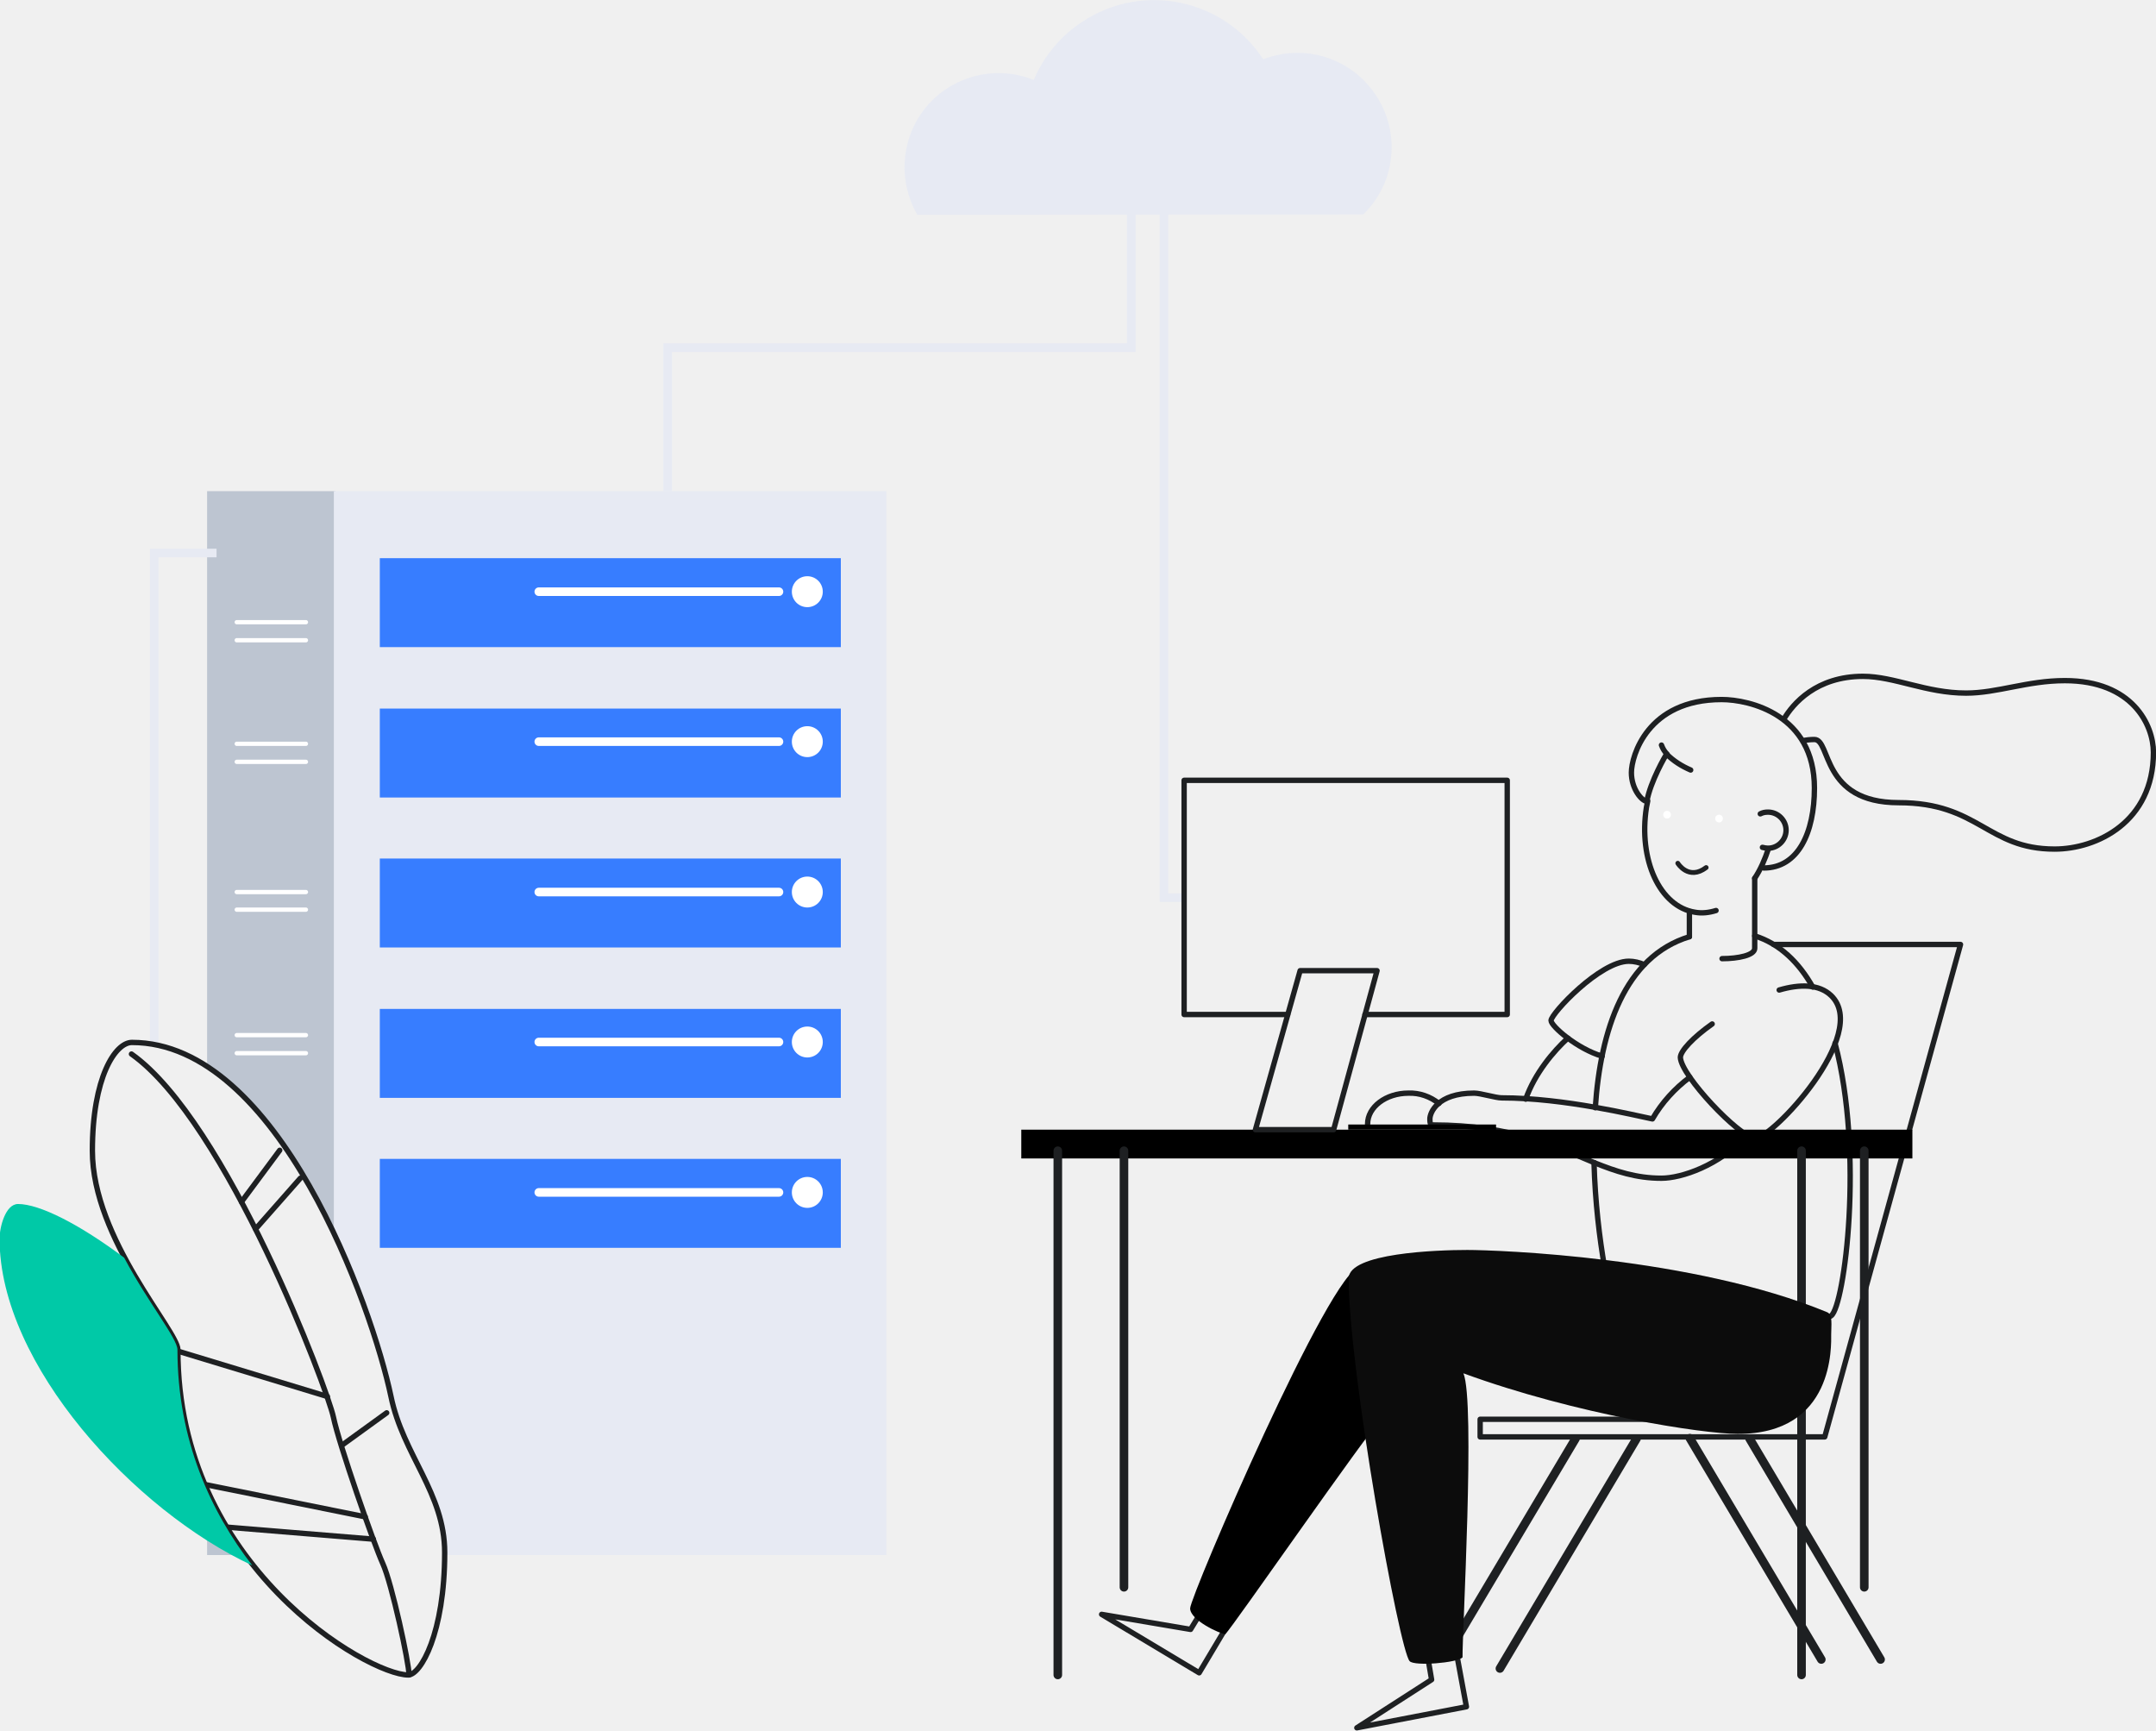
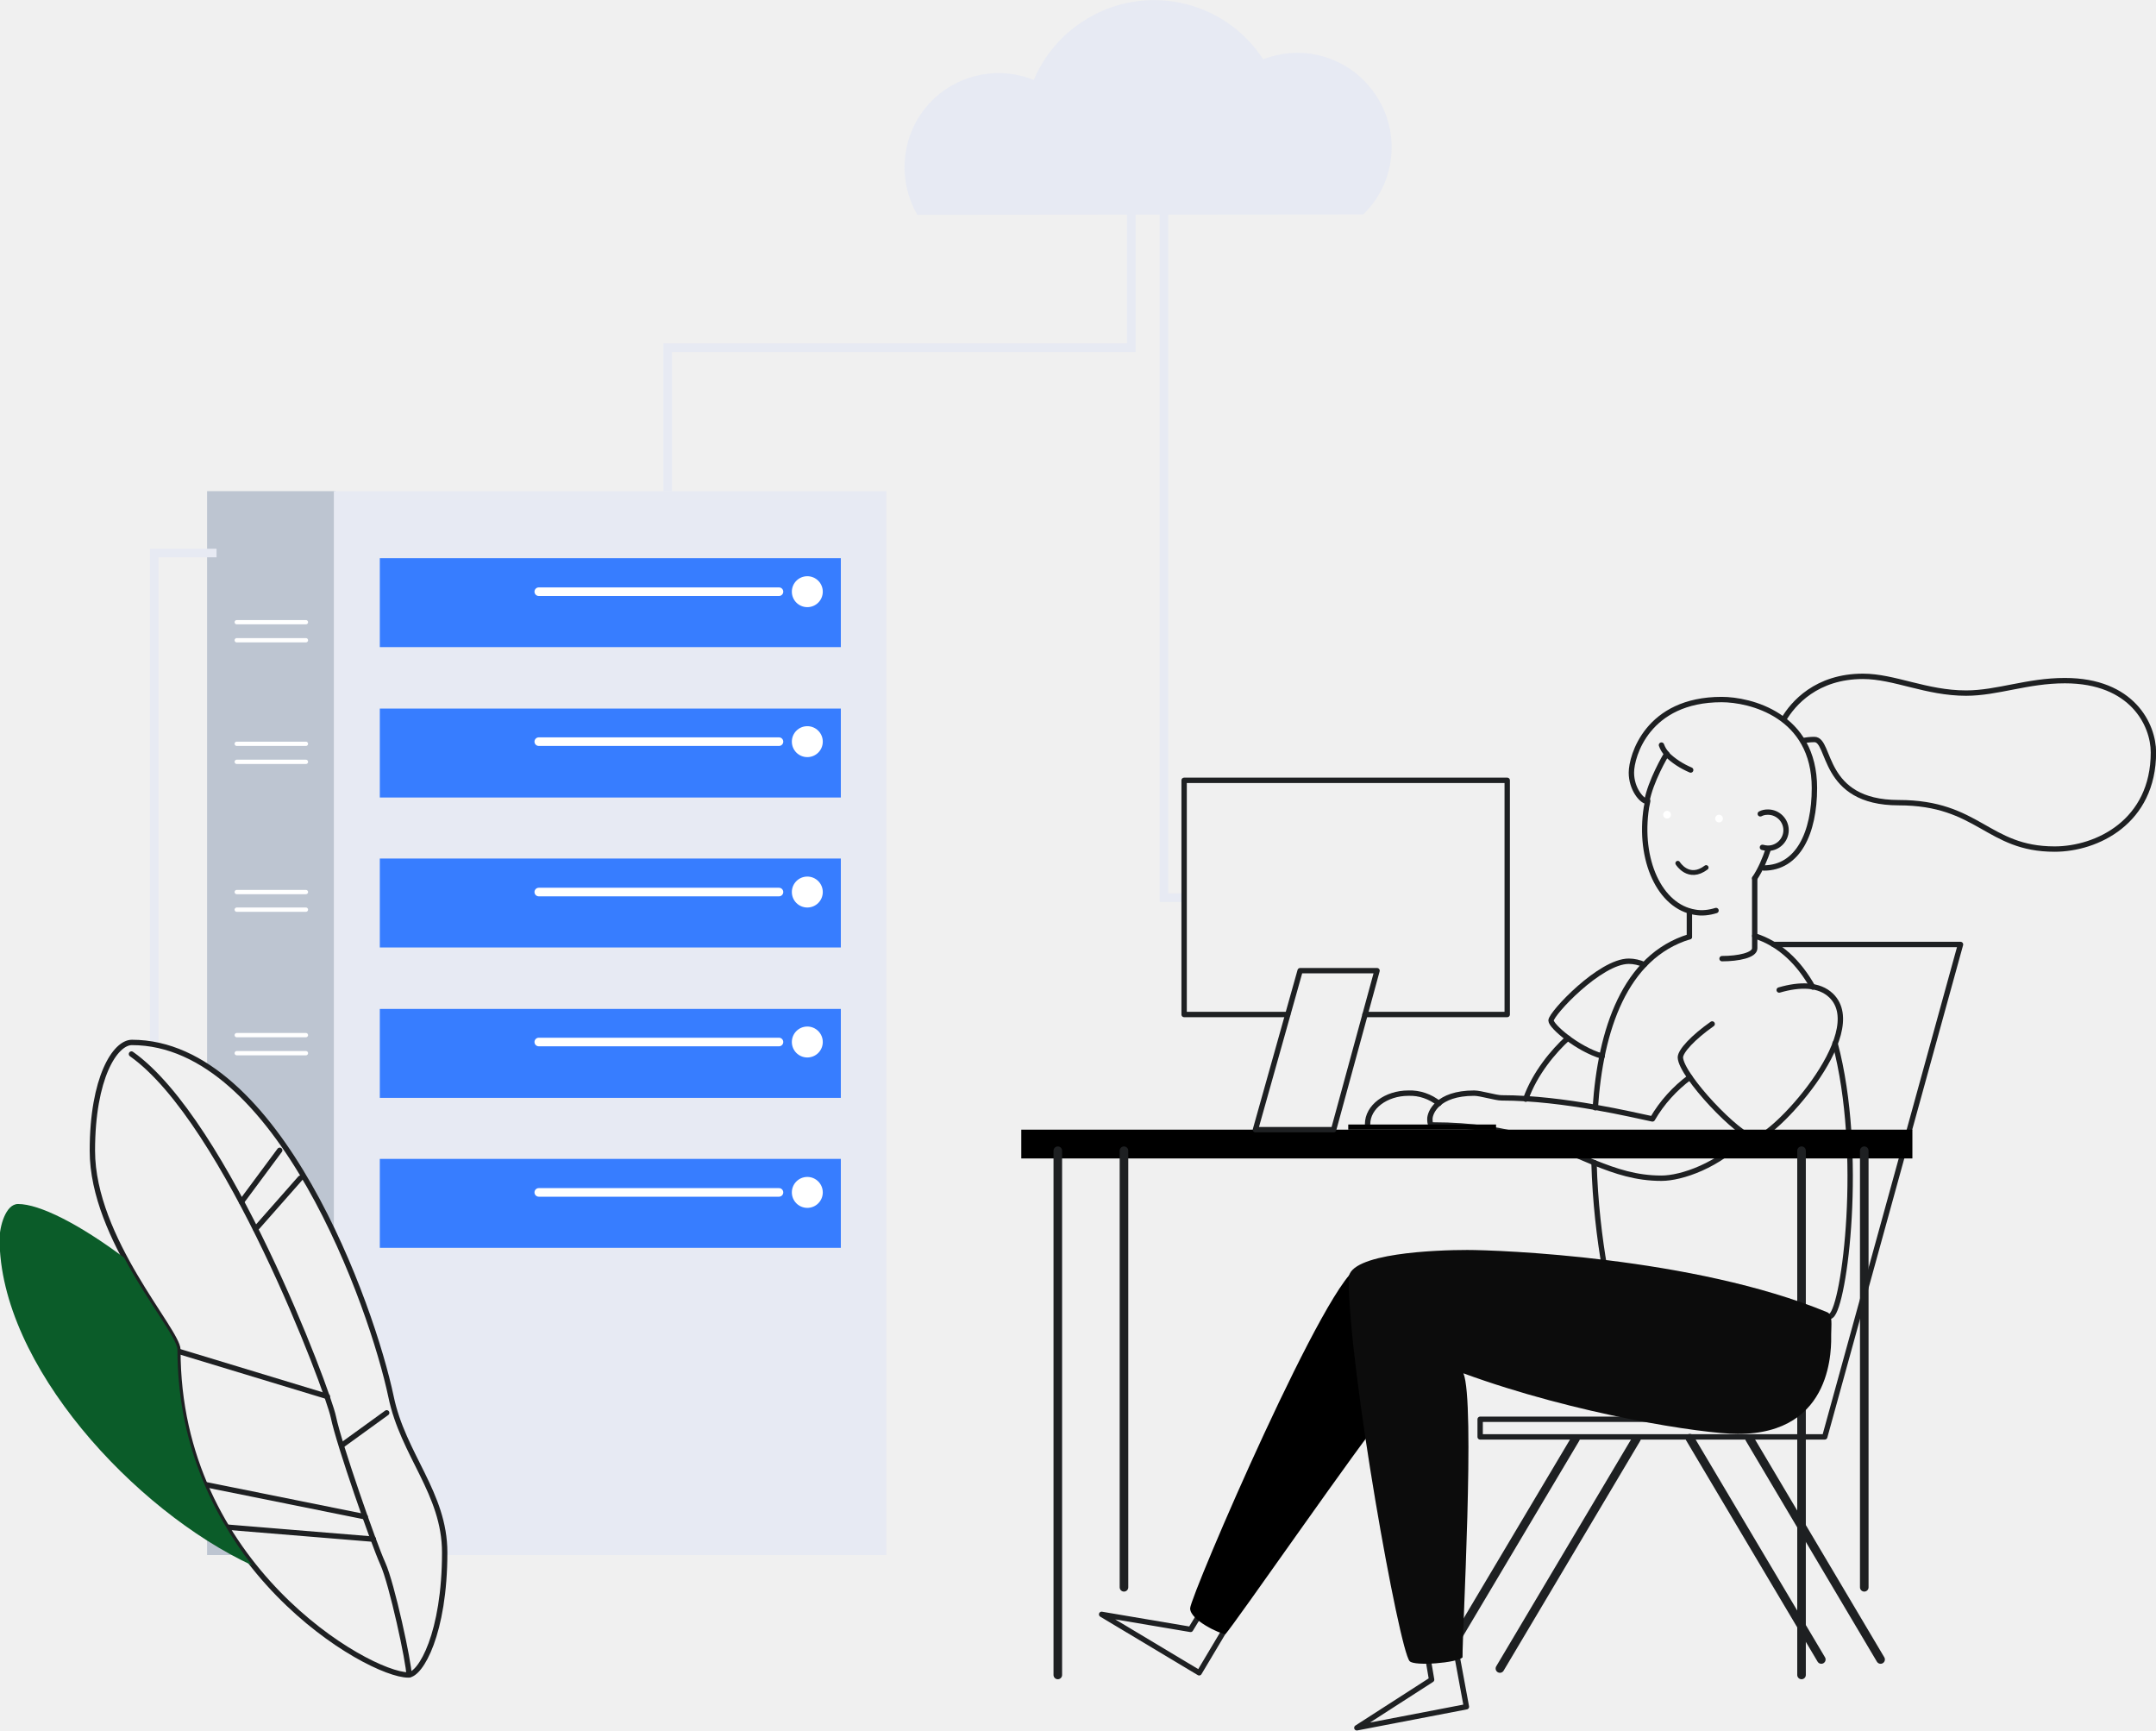
<svg xmlns="http://www.w3.org/2000/svg" x="0px" y="0px" viewBox="0 0 501.8 402.8" style="enable-background:new 0 0 501.8 402.8;" xml:space="preserve">
  <style type="text/css">
	.server-woman-0{fill:#BDC5D1;}
	.server-woman-1{fill:#E7EAF3;}
	.server-woman-2{fill:none;stroke:#E7EAF3;}
	.server-woman-3{fill:none;stroke:#1E2022;}
	.server-woman-4{fill:#377DFF;}
	.server-woman-5{fill:#FFFFFF;}
	.server-woman-6{fill:none;stroke:#FFFFFF;}
- 	.server-woman-7{fill:#00C9A7;}
+ 	.server-woman-7{fill:#0b5c29;}
</style>
  <path class="server-woman-0 fill-gray-400" d="M78.1,288V114.3H48.2v134C60.7,256.4,70.8,272.2,78.1,288z" />
  <path class="server-woman-0 fill-gray-400" d="M48.2,346.7v15.2h8.9C53.6,357.1,50.6,352,48.2,346.7z" />
  <path class="server-woman-1 fill-gray-300" d="M77.7,114.3v173c6.9,14.7,11.4,29.4,13.2,37.7c2.9,13.6,12.5,22.5,12.5,36.3c0,0.2,0,0.4,0,0.6h102.9V114.3  H77.7z" />
  <polyline class="server-woman-2 fill-none stroke-gray-300" stroke-width="2" stroke-miterlimit="10" points="50.4,128.7 35.9,128.7 35.9,243.1 " />
  <polyline class="server-woman-2 fill-none stroke-gray-300" stroke-width="2" stroke-miterlimit="10" points="270.9,47.2 270.9,208.9 275.6,208.9 " />
  <line class="server-woman-3 fill-none stroke-dark" stroke-width="2" stroke-linecap="round" stroke-linejoin="round" x1="423.9" y1="386.2" x2="393.3" y2="334.7" />
  <line class="server-woman-3 fill-none stroke-dark" stroke-width="2" stroke-linecap="round" stroke-linejoin="round" x1="437.7" y1="386.2" x2="407.2" y2="334.8" />
  <line class="server-woman-3 fill-none stroke-dark" stroke-width="2" stroke-linecap="round" stroke-linejoin="round" x1="338.5" y1="382.2" x2="366.7" y2="334.8" />
  <path class="server-woman-3 fill-none stroke-dark" stroke-width="1.25" stroke-linecap="round" stroke-linejoin="round" d="M412.8,219.8h43.5l-31.6,114.6h-80.2v-4.1H404l1.3-26.7" />
  <polyline class="server-woman-3 fill-none stroke-dark" stroke-width="1.25" stroke-linecap="round" stroke-linejoin="round" points="285.3,378.9 279.1,389.3 256.4,375.7 277.1,379.2 279.6,375.1 " />
  <path d="M316.5,294.9c-6.6,0-39.5,76.6-39.5,79.4s7.1,6,8.2,6c1.6-1.5,33.1-47,36.4-50.2C324.9,326.9,316.5,294.9,316.5,294.9z" />
  <path class="server-woman-3 fill-none stroke-dark" stroke-width="1.25" stroke-linecap="round" stroke-linejoin="round" d="M334.9,256.8c-2-1.6-4.5-2.5-7.1-2.4c-5.2,0-9.5,3.2-9.5,7.2" />
  <path class="server-woman-3 fill-none stroke-dark" stroke-width="1.25" stroke-linecap="round" stroke-linejoin="round" d="M364.9,241.6c-3.3,3-7.7,8.2-9.8,14.2" />
  <path class="server-woman-3 fill-none stroke-dark" stroke-width="1.25" stroke-linecap="round" stroke-linejoin="round" d="M382.7,224.5c-1.1-0.5-2.4-0.8-3.6-0.8c-6.7,0-18.1,12.2-18.1,13.8c0,1.3,6.1,6.6,11.9,8.3" />
  <path class="server-woman-3 fill-none stroke-dark" stroke-width="1.25" stroke-linecap="round" stroke-linejoin="round" d="M371.3,257.8c1.2-18,6.8-35.2,21.9-39.8" />
  <path class="server-woman-3 fill-none stroke-dark" stroke-width="1.25" stroke-linecap="round" stroke-linejoin="round" d="M427.1,242.8c6.8,25.6,2.2,61.1-0.9,63.4c-4.8,3.6-47,4-49.8,0.3c-1.2-1.5-4.9-17.7-5.4-35.9" />
  <path class="server-woman-3 fill-none stroke-dark" stroke-width="1.25" stroke-linecap="round" stroke-linejoin="round" d="M408.4,217.8c5.8,1.8,10.3,6.2,13.5,11.9" />
  <path class="server-woman-3 fill-none stroke-dark" stroke-width="1.25" stroke-linecap="round" stroke-linejoin="round" d="M400.8,223.1c3.8,0,7.6-0.8,7.6-2.4v-16.3" />
  <line class="server-woman-3 fill-none stroke-dark" stroke-width="1.25" stroke-linecap="round" stroke-linejoin="round" x1="393.2" y1="212.1" x2="393.2" y2="218" />
  <path class="server-woman-3 fill-none stroke-dark" stroke-width="1.25" stroke-linecap="round" stroke-linejoin="round" d="M399.4,211.9c-1.6,0.5-3.3,0.7-4.9,0.4c-8.2-1.3-13.2-12.2-11.3-24.4c0.1-0.5,0.2-1,0.3-1.5" />
  <path class="server-woman-3 fill-none stroke-dark" stroke-width="1.25" stroke-linecap="round" stroke-linejoin="round" d="M411.6,197.5c-0.8,2.4-1.8,4.8-3.2,6.9" />
  <path class="server-woman-3 fill-none stroke-dark" stroke-width="1.25" stroke-miterlimit="10" d="M415.1,167.5c2.2-3.8,7.7-10.1,18.5-10.1c7.3,0,14.7,3.9,24,3.9c7.3,0,14.2-2.9,23-2.9  c15.7,0,20.6,10.3,20.6,16.7c0,16.2-13.2,22.5-23,22.5c-15.7,0-17.6-10.8-36.3-10.8c-18.1,0-15.7-14.7-19.6-14.7  c-0.9,0-1.9,0.1-2.8,0.3" />
  <path class="server-woman-3 fill-none stroke-dark" stroke-width="1.25" stroke-linecap="round" stroke-linejoin="round" d="M410.5,202c8,0,11.8-8.2,11.8-18.6c0-17.1-15.1-20.6-21.6-20.6c-17.3,0-21,13.2-21,17s2.4,6.6,3.6,6.7  c0.8-4.6,4.4-10.8,4.6-11c1.6,1.6,3.5,2.8,5.6,3.7" />
  <path class="server-woman-3 fill-none stroke-dark" stroke-width="1.25" stroke-linecap="round" stroke-linejoin="round" d="M409.7,189.4c0.6-0.3,1.1-0.4,1.8-0.4c2.3,0,4.2,1.9,4.2,4.2s-1.9,4.2-4.2,4.2c-0.4,0-0.9-0.1-1.3-0.2" />
  <path class="server-woman-3 fill-none stroke-dark" stroke-width="1.25" stroke-linecap="round" stroke-linejoin="round" d="M371.1,270.6c5,2,9.7,3.6,15.6,3.6c4.6,0,13.4-2.9,20-10" />
  <path class="server-woman-3 fill-none stroke-dark" stroke-width="1.25" stroke-linecap="round" stroke-linejoin="round" d="M393.3,250.7c-3.5,2.6-6.5,5.9-8.7,9.7c-4-0.8-20.5-4.9-35.1-4.9c-1.4,0-4.9-1.1-6.4-1.1  c-8.6,0-10.3,4.6-10.3,6s0.3,1.4,0.6,1.4c18.9,0,28.7,5.1,37.7,8.8" />
  <path class="server-woman-3 fill-none stroke-dark" stroke-width="1.25" stroke-linecap="round" stroke-linejoin="round" d="M414.1,230.4c4.8-1.4,9.3-1.4,12.1,1.3c9.2,8.9-14,33.6-17.8,33.2c-3.7-0.4-17.1-14.5-17.3-18.8  c0-1.5,3-4.7,7.4-7.8" />
  <rect x="237.7" y="262.9" width="207.4" height="6.7" />
  <line class="server-woman-3 fill-none stroke-dark" stroke-width="2" stroke-linecap="round" stroke-linejoin="round" x1="433.9" y1="369.4" x2="433.9" y2="267.8" />
  <line class="server-woman-3 fill-none stroke-dark" stroke-width="2" stroke-linecap="round" stroke-linejoin="round" x1="261.6" y1="369.4" x2="261.6" y2="267.8" />
  <line class="server-woman-3 fill-none stroke-dark" stroke-width="2" stroke-linecap="round" stroke-linejoin="round" x1="419.3" y1="389.8" x2="419.3" y2="267.8" />
  <line class="server-woman-3 fill-none stroke-dark" stroke-width="2" stroke-linecap="round" stroke-linejoin="round" x1="246.2" y1="389.8" x2="246.2" y2="267.8" />
  <line class="server-woman-3 fill-none stroke-dark" stroke-width="2" stroke-linecap="round" stroke-linejoin="round" x1="349.1" y1="388.3" x2="380.9" y2="334.8" />
  <rect x="313.8" y="261.7" width="34.4" height="1.2" />
  <polyline class="server-woman-3 fill-none stroke-dark" stroke-width="1.25" stroke-linecap="round" stroke-linejoin="round" points="299.7,236.1 275.6,236.1 275.6,181.6 350.8,181.6 350.8,236.1 317.7,236.1 " />
  <polygon class="server-woman-3 fill-none stroke-dark" stroke-width="1.25" stroke-linecap="round" stroke-linejoin="round" points="302.6,225.9 292.2,262.9 310.4,262.9 320.5,225.9 " />
  <path class="server-woman-1 fill-gray-300" d="M317.3,49.9c8.7-8.5,8.8-22.3,0.3-31c-6.1-6.3-15.4-8.3-23.6-5.1c-9.2-14.1-28-18-42-8.8  c-5.1,3.3-9,8-11.4,13.6c-11.2-4.5-24,0.9-28.5,12.1c-2.5,6.3-2,13.4,1.4,19.3L317.3,49.9z" />
  <polyline class="server-woman-2 fill-none stroke-gray-300" stroke-width="2" stroke-miterlimit="10" points="263.3,45.7 263.3,80.9 155.4,80.9 155.4,114.3 " />
  <path class="server-woman-3 fill-none stroke-dark" stroke-width="1.25" stroke-linecap="round" stroke-linejoin="round" d="M95,389.8c2.9,0,8.5-9.7,8.5-28.5c0-13.8-9.7-22.7-12.5-36.3c-4.4-20.9-26.2-82.4-60.3-82.4  c-3.9,0-9.2,8.2-9.2,25.2c0,20.6,19.9,41.9,19.9,46.3C41.3,364.5,85.8,389.8,95,389.8z" />
  <path class="server-woman-3 fill-none stroke-dark" stroke-width="1.25" stroke-linecap="round" stroke-linejoin="round" d="M95.2,389.8c0-2.8-4-21.3-6.1-25.9s-10.2-27.8-11.5-34.1s-24.8-68.8-47-84.5" />
  <line class="server-woman-3 fill-none stroke-dark" stroke-width="1.25" stroke-linecap="round" stroke-linejoin="round" x1="85" y1="353" x2="47.8" y2="345.5" />
  <line class="server-woman-3 fill-none stroke-dark" stroke-width="1.25" stroke-linecap="round" stroke-linejoin="round" x1="86.9" y1="358.2" x2="52.8" y2="355.4" />
  <line class="server-woman-3 fill-none stroke-dark" stroke-width="1.25" stroke-linecap="round" stroke-linejoin="round" x1="76.2" y1="325" x2="41.6" y2="314.5" />
  <line class="server-woman-3 fill-none stroke-dark" stroke-width="1.25" stroke-linecap="round" stroke-linejoin="round" x1="79.5" y1="336.4" x2="90" y2="328.8" />
  <line class="server-woman-3 fill-none stroke-dark" stroke-width="1.25" stroke-linecap="round" stroke-linejoin="round" x1="59.5" y1="286" x2="69.9" y2="274.2" />
  <line class="server-woman-3 fill-none stroke-dark" stroke-width="1.25" stroke-linecap="round" stroke-linejoin="round" x1="56.2" y1="279.7" x2="65.1" y2="267.7" />
  <rect x="88.4" y="129.9" class="server-woman-4 fill-primary" width="107.3" height="20.7" />
  <circle class="server-woman-5 fill-white" cx="187.9" cy="137.7" r="3.6" />
  <line class="server-woman-6 fill-none stroke-white" stroke-width="2" stroke-linecap="round" stroke-linejoin="round" x1="125.4" y1="137.7" x2="181.3" y2="137.7" />
  <rect x="88.4" y="164.9" class="server-woman-4 fill-primary" width="107.3" height="20.7" />
  <circle class="server-woman-5 fill-white" cx="187.9" cy="172.6" r="3.6" />
  <line class="server-woman-6 fill-none stroke-white" stroke-width="2" stroke-linecap="round" stroke-linejoin="round" x1="125.4" y1="172.6" x2="181.3" y2="172.6" />
  <rect x="88.4" y="199.8" class="server-woman-4 fill-primary" width="107.3" height="20.7" />
  <circle class="server-woman-5 fill-white" cx="187.9" cy="207.6" r="3.6" />
  <line class="server-woman-6 fill-none stroke-white" stroke-width="2" stroke-linecap="round" stroke-linejoin="round" x1="125.4" y1="207.6" x2="181.3" y2="207.6" />
  <rect x="88.4" y="234.8" class="server-woman-4 fill-primary" width="107.3" height="20.7" />
  <circle class="server-woman-5 fill-white" cx="187.9" cy="242.5" r="3.6" />
  <line class="server-woman-6 fill-none stroke-white" stroke-width="2" stroke-linecap="round" stroke-linejoin="round" x1="125.4" y1="242.5" x2="181.3" y2="242.5" />
  <rect x="88.4" y="269.7" class="server-woman-4 fill-primary" width="107.3" height="20.7" />
  <circle class="server-woman-5 fill-white" cx="187.9" cy="277.5" r="3.6" />
  <line class="server-woman-6 fill-none stroke-white" stroke-width="2" stroke-linecap="round" stroke-linejoin="round" x1="125.4" y1="277.5" x2="181.3" y2="277.5" />
  <line class="server-woman-6 fill-none stroke-white" stroke-width="1" stroke-linecap="round" stroke-linejoin="round" x1="55.1" y1="144.8" x2="71.2" y2="144.8" />
  <line class="server-woman-6 fill-none stroke-white" stroke-width="1" stroke-linecap="round" stroke-linejoin="round" x1="55.1" y1="149" x2="71.2" y2="149" />
  <line class="server-woman-6 fill-none stroke-white" stroke-width="1" stroke-linecap="round" stroke-linejoin="round" x1="55.1" y1="173.1" x2="71.2" y2="173.1" />
  <line class="server-woman-6 fill-none stroke-white" stroke-width="1" stroke-linecap="round" stroke-linejoin="round" x1="55.1" y1="177.3" x2="71.2" y2="177.3" />
  <line class="server-woman-6 fill-none stroke-white" stroke-width="1" stroke-linecap="round" stroke-linejoin="round" x1="55.1" y1="207.6" x2="71.2" y2="207.6" />
  <line class="server-woman-6 fill-none stroke-white" stroke-width="1" stroke-linecap="round" stroke-linejoin="round" x1="55.1" y1="211.7" x2="71.2" y2="211.7" />
  <line class="server-woman-6 fill-none stroke-white" stroke-width="1" stroke-linecap="round" stroke-linejoin="round" x1="55.1" y1="240.9" x2="71.2" y2="240.9" />
  <line class="server-woman-6 fill-none stroke-white" stroke-width="1" stroke-linecap="round" stroke-linejoin="round" x1="55.1" y1="245.1" x2="71.2" y2="245.1" />
  <path class="server-woman-3 fill-none stroke-dark" stroke-width="1.25" stroke-linecap="round" stroke-linejoin="round" d="M386.7,173.4c0.3,0.8,0.7,1.5,1.3,2.1" />
  <polyline class="server-woman-3 fill-none stroke-dark" stroke-width="1.25" stroke-linecap="round" stroke-linejoin="round" points="339.1,385.3 341.3,397.2 315.8,402.1 333.2,390.9 332.4,386.2 " />
  <path d="M426.2,310.5c0-2.1,0.4-4.5-0.9-5.1c-31.2-12.9-76.8-14.5-83.8-14.5s-27.6,0.7-27.6,6.6c0,21.3,11.8,86.7,14.2,89.1  c1.1,1.2,11.1,0.4,12.3-0.9c-0.1-5.4,3-59.5,0.2-66.1c26.2,9.6,55.9,14.1,63.8,14.1C427.1,333.8,426.2,313,426.2,310.5z" />
  <path class="server-woman-5 fill-white" opacity=".05" d="M426.2,310.5c0-2.1,0.4-4.5-0.9-5.1c-31.2-12.9-76.8-14.5-83.8-14.5s-27.6,0.7-27.6,6.6  c0,21.3,11.8,86.7,14.2,89.1c1.1,1.2,11.1,0.4,12.3-0.9c-0.1-5.4,3-59.5,0.2-66.1c26.2,9.6,55.9,14.1,63.8,14.1  C427.1,333.8,426.2,313,426.2,310.5z" />
  <path class="server-woman-7 fill-success" d="M41.3,314.1c0-2.6-6.8-10.9-12.4-21.4c-10.4-7.8-19.7-12.5-24.7-12.5c-2.9,0-4.3,5.3-4.3,8.1  c0,29.3,31.4,63.3,58.8,76C49.1,351.9,41.3,335.2,41.3,314.1z" />
  <circle class="server-woman-5 fill-white" cx="400.1" cy="190.5" r="0.9" />
  <circle class="server-woman-5 fill-white" cx="388" cy="189.6" r="0.9" />
  <path class="server-woman-3 fill-none stroke-dark" stroke-width="1.119" stroke-linecap="round" stroke-linejoin="round" d="M390.5,200.9c0,0,2.5,4.1,6.6,1" />
</svg>
